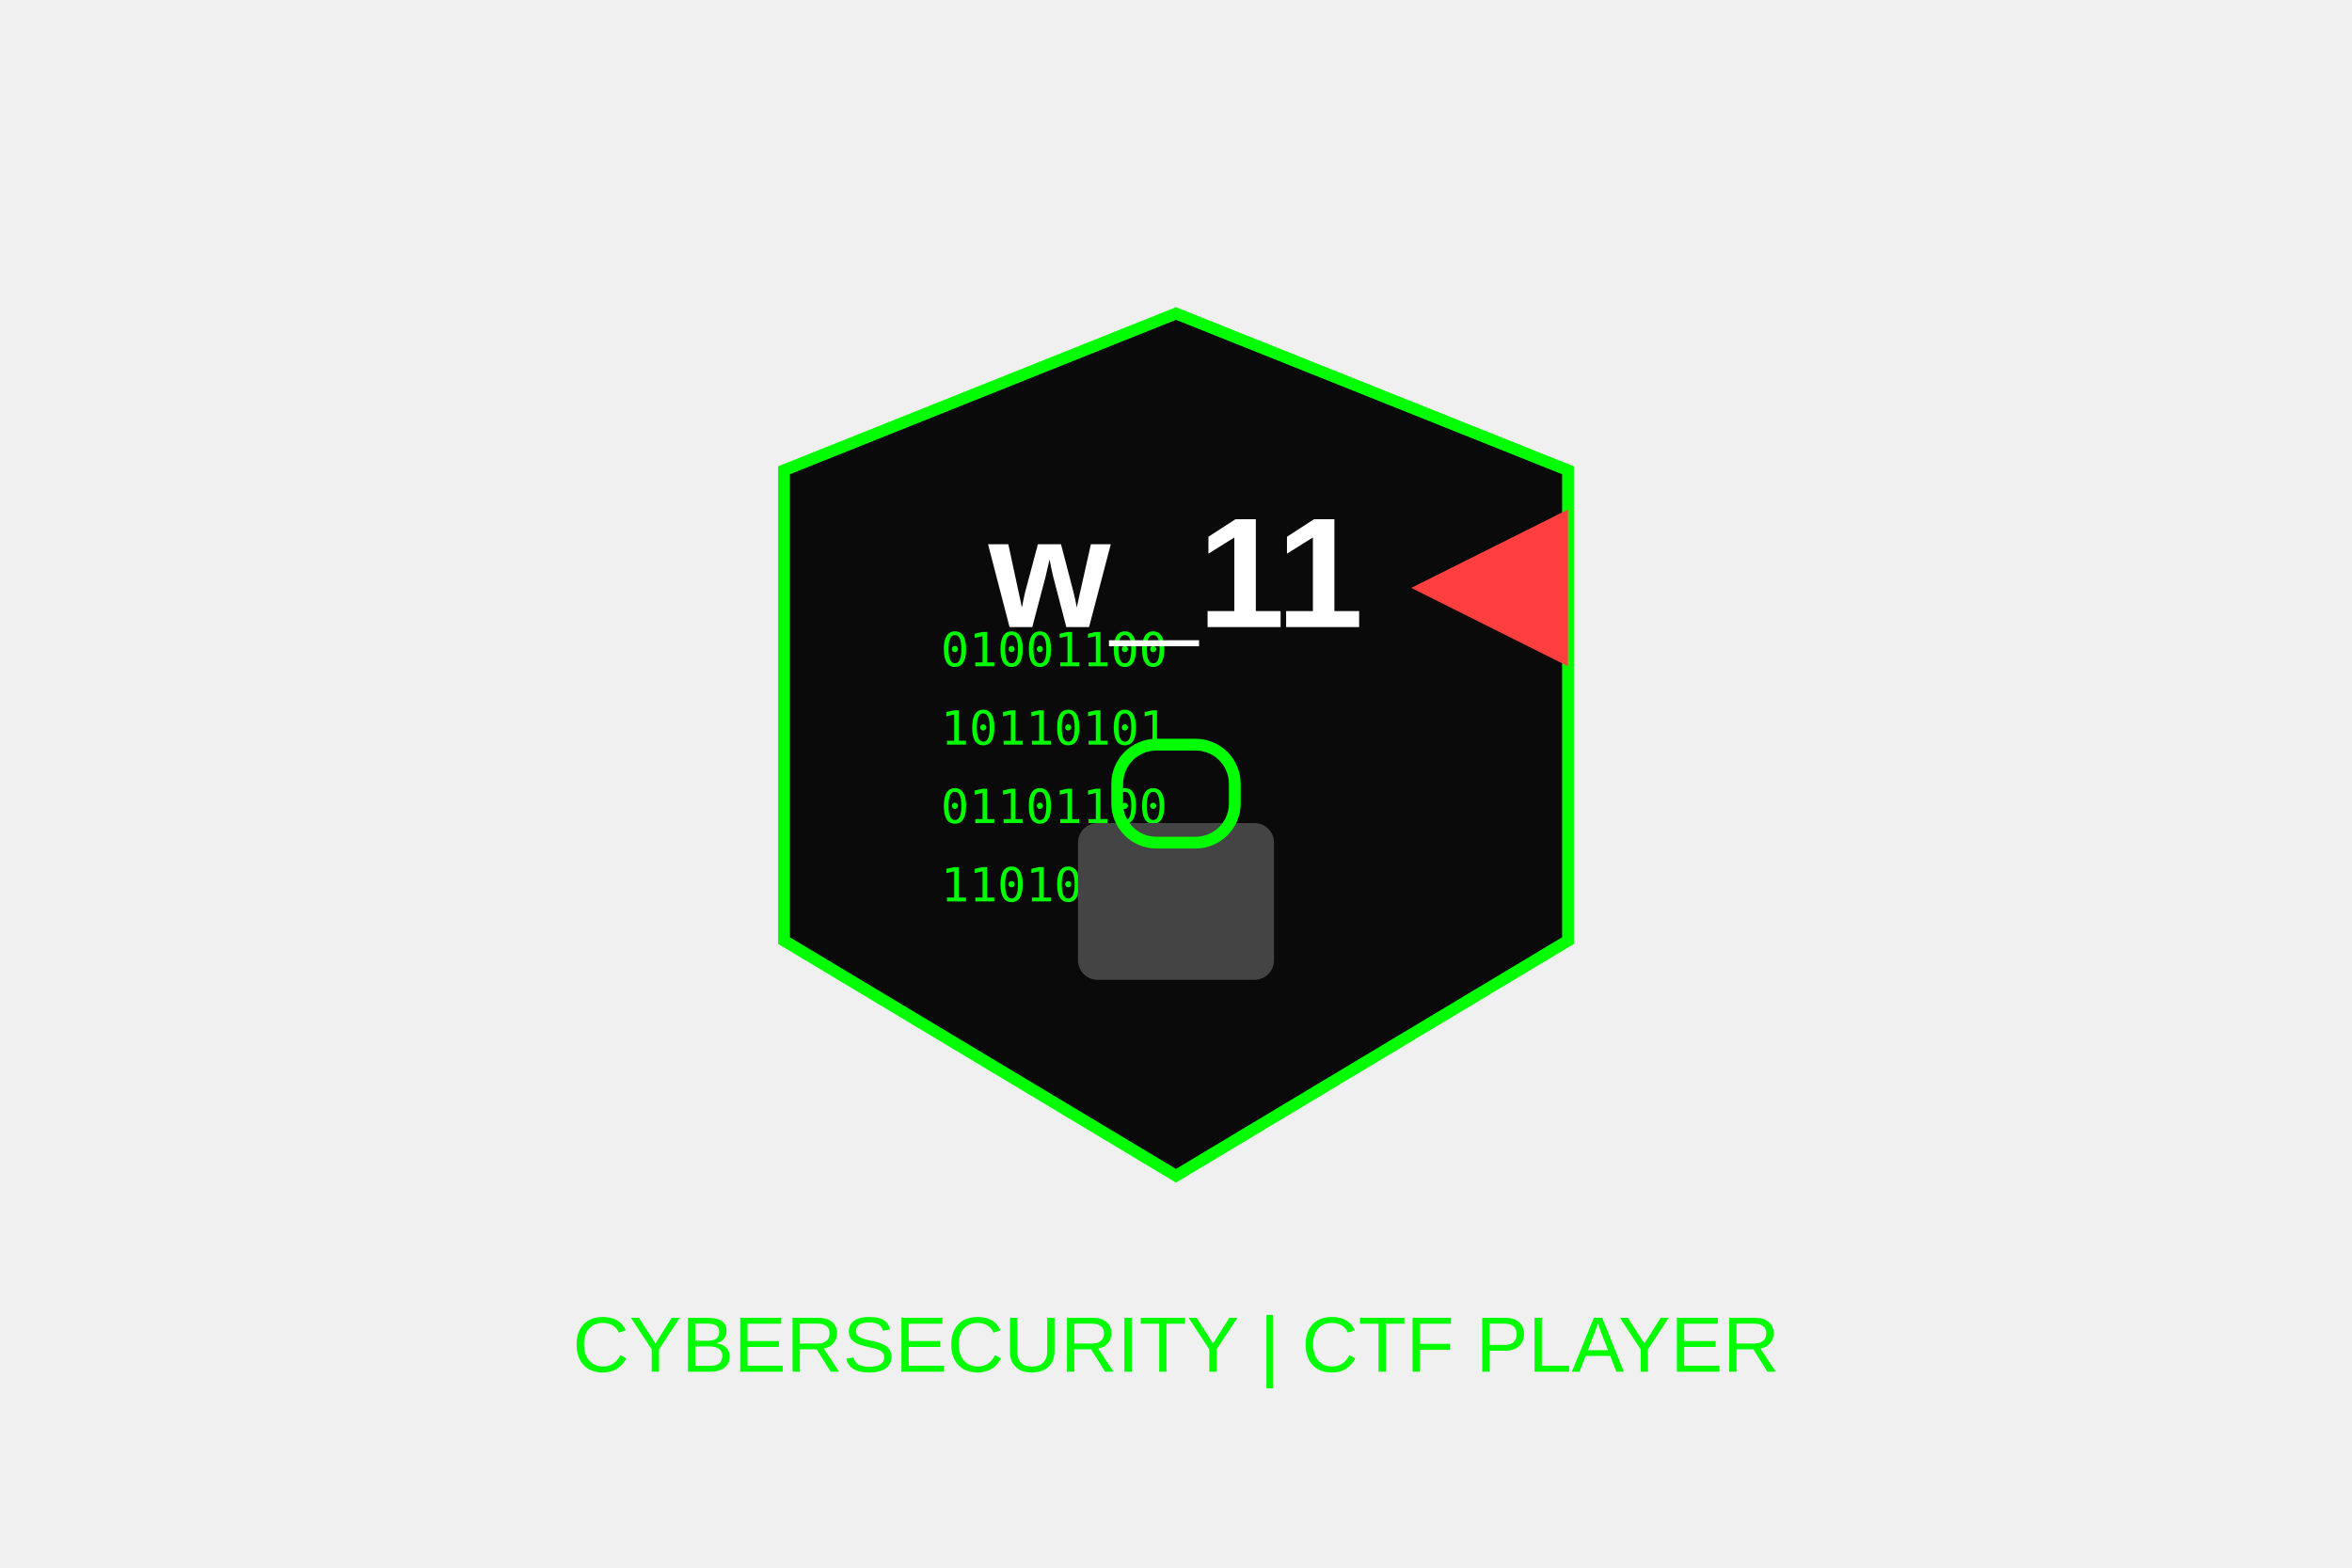
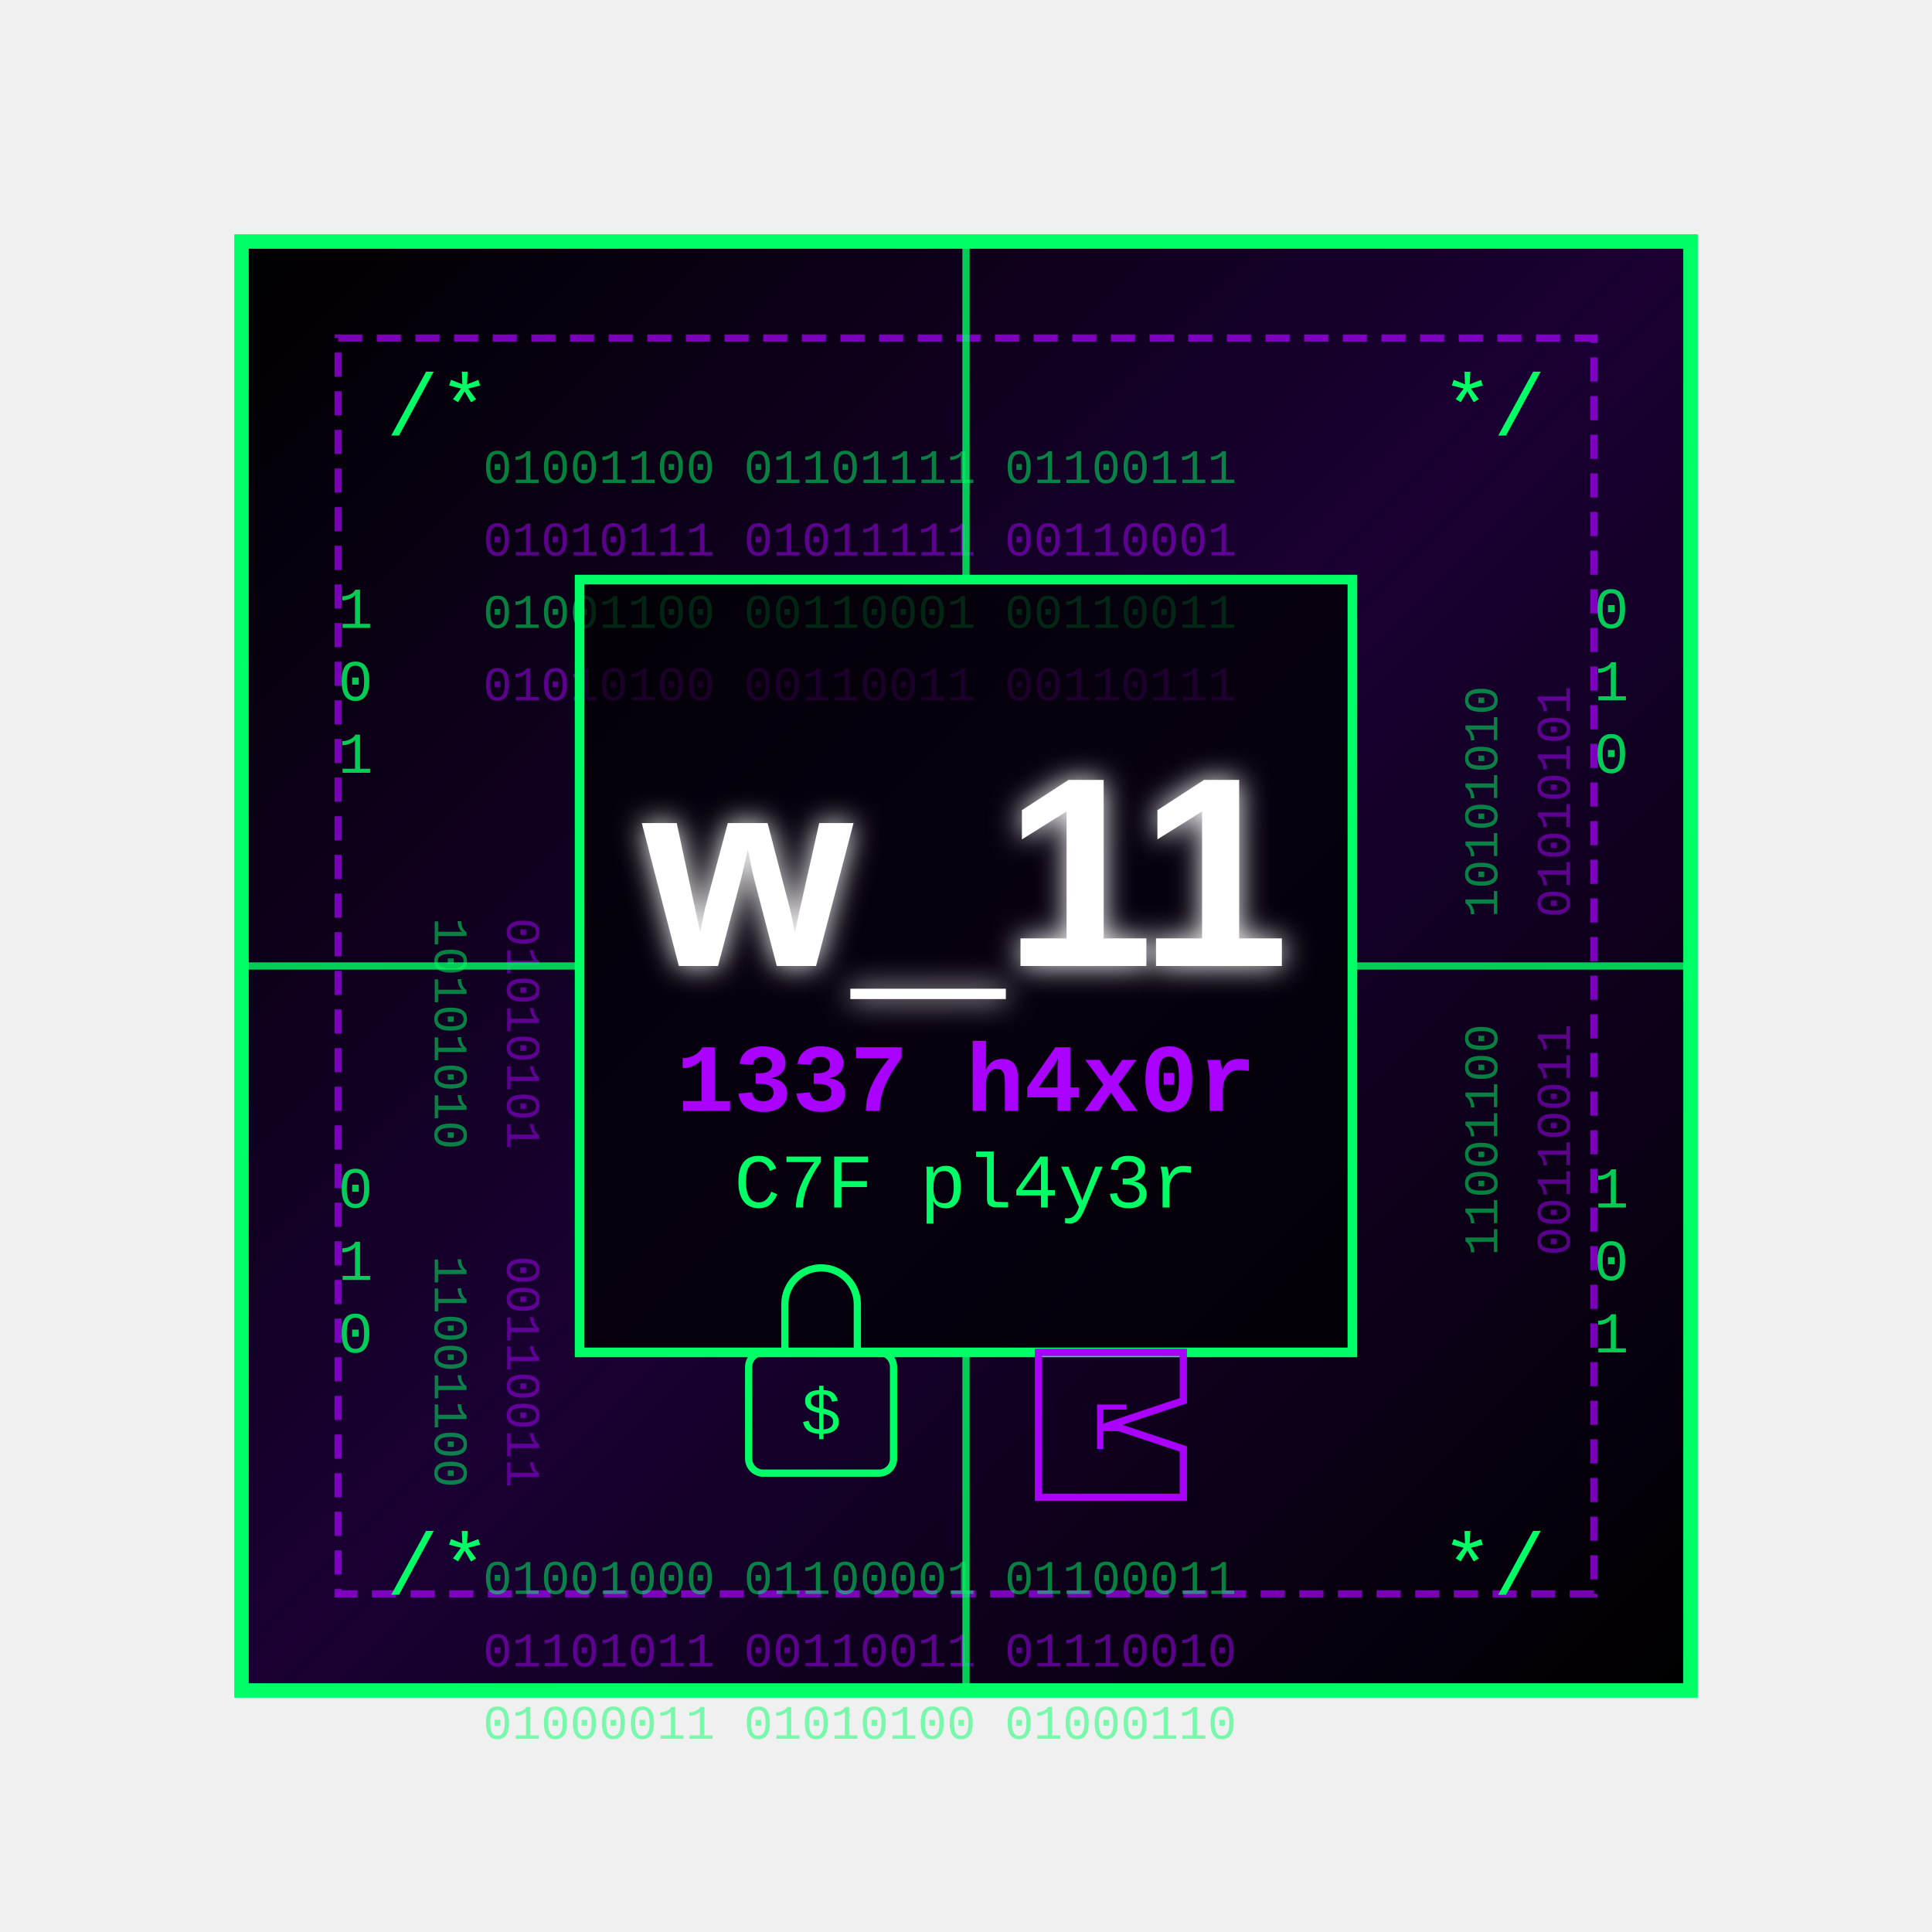
- <svg xmlns="http://www.w3.org/2000/svg" viewBox="0 0 600 400">
-   <path d="M300 80 L200 120 V240 L300 300 L400 240 V120 Z" fill="#0a0a0a" stroke="#00ff00" stroke-width="3" />
-   <text x="240" y="170" font-family="monospace" font-size="12" fill="#00ff00">01001100</text>
-   <text x="240" y="190" font-family="monospace" font-size="12" fill="#00ff00">10110101</text>
-   <text x="240" y="210" font-family="monospace" font-size="12" fill="#00ff00">01101100</text>
-   <text x="240" y="230" font-family="monospace" font-size="12" fill="#00ff00">11010101</text>
-   <polygon points="400,120 400,170 360,150 400,130" fill="#ff3e3e" />
-   <rect x="275" y="210" width="50" height="40" rx="5" fill="#444" />
-   <rect x="285" y="190" width="30" height="25" rx="10" fill="none" stroke="#00ff00" stroke-width="3" />
-   <text x="300" y="160" font-family="Arial, sans-serif" font-weight="bold" font-size="40" fill="#ffffff" text-anchor="middle">w_11</text>
-   <text x="300" y="350" font-family="Arial, sans-serif" font-size="20" fill="#00ff00" text-anchor="middle">CYBERSECURITY | CTF PLAYER</text>
+ <svg xmlns="http://www.w3.org/2000/svg" viewBox="0 0 400 400">
+   <defs>
+     <linearGradient id="bgGradient" x1="0%" y1="0%" x2="100%" y2="100%">
+       <stop offset="0%" style="stop-color:#000000;stop-opacity:1" />
+       <stop offset="50%" style="stop-color:#1a0033;stop-opacity:1" />
+       <stop offset="100%" style="stop-color:#000000;stop-opacity:1" />
+     </linearGradient>
+     <filter id="textGlow" x="-20%" y="-20%" width="140%" height="140%">
+       <feGaussianBlur stdDeviation="3" result="blur" />
+       <feComposite in="SourceGraphic" in2="blur" operator="over" />
+     </filter>
+   </defs>
+   <rect x="50" y="50" width="300" height="300" fill="url(#bgGradient)" stroke="#00ff66" stroke-width="3" />
+   <rect x="70" y="70" width="260" height="260" fill="none" stroke="#aa00ff" stroke-width="1.5" stroke-dasharray="5,3" stroke-opacity="0.7" />
+   <g font-family="'Courier New', monospace" font-size="10" opacity="0.5">
+     <text x="100" y="100" fill="#00ff66">01001100 01101111 01100111</text>
+     <text x="100" y="115" fill="#aa00ff">01010111 01011111 00110001</text>
+     <text x="100" y="130" fill="#00ff66">01001100 00110001 00110011</text>
+     <text x="100" y="145" fill="#aa00ff">01010100 00110011 00110111</text>
+     <text x="100" y="330" fill="#00ff66">01001000 01100001 01100011</text>
+     <text x="100" y="345" fill="#aa00ff">01101011 00110011 01110010</text>
+     <text x="100" y="360" fill="#00ff66">01000011 01010100 01000110</text>
+   </g>
+   <g font-family="'Courier New', monospace" font-size="10" opacity="0.5">
+     <text x="90" y="190" fill="#00ff66" transform="rotate(90, 90, 190)">10101010</text>
+     <text x="105" y="190" fill="#aa00ff" transform="rotate(90, 105, 190)">01010101</text>
+     <text x="90" y="260" fill="#00ff66" transform="rotate(90, 90, 260)">11001100</text>
+     <text x="105" y="260" fill="#aa00ff" transform="rotate(90, 105, 260)">00110011</text>
+     <text x="310" y="190" fill="#00ff66" transform="rotate(270, 310, 190)">10101010</text>
+     <text x="325" y="190" fill="#aa00ff" transform="rotate(270, 325, 190)">01010101</text>
+     <text x="310" y="260" fill="#00ff66" transform="rotate(270, 310, 260)">11001100</text>
+     <text x="325" y="260" fill="#aa00ff" transform="rotate(270, 325, 260)">00110011</text>
+   </g>
+   <rect x="120" y="120" width="160" height="160" fill="rgba(0,0,0,0.7)" stroke="#00ff66" stroke-width="2" />
+   <text x="200" y="200" font-family="'Arial', sans-serif" font-weight="bold" font-size="56" fill="#ffffff" text-anchor="middle" filter="url(#textGlow)">w_11</text>
+   <text x="200" y="230" font-family="'Courier New', monospace" font-weight="bold" font-size="20" fill="#aa00ff" text-anchor="middle">1337 h4x0r</text>
+   <text x="200" y="250" font-family="'Courier New', monospace" font-size="16" fill="#00ff66" text-anchor="middle">C7F pl4y3r</text>
+   <text x="80" y="90" font-family="'Courier New', monospace" font-size="18" fill="#00ff66">/*</text>
+   <text x="320" y="90" font-family="'Courier New', monospace" font-size="18" fill="#00ff66" text-anchor="end">*/</text>
+   <text x="80" y="330" font-family="'Courier New', monospace" font-size="18" fill="#00ff66">/*</text>
+   <text x="320" y="330" font-family="'Courier New', monospace" font-size="18" fill="#00ff66" text-anchor="end">*/</text>
+   <g transform="translate(155, 280)">
+     <rect x="0" y="0" width="30" height="25" rx="3" fill="none" stroke="#00ff66" stroke-width="1.5" />
+     <path d="M7.5 0 V-10 A7.5,7.5 0 0 1 22.5,-10 V0" fill="none" stroke="#00ff66" stroke-width="1.5" />
+     <text x="15" y="17" font-family="'Courier New', monospace" font-size="14" fill="#00ff66" text-anchor="middle">$</text>
+   </g>
+   <g transform="translate(215, 280)">
+     <polygon points="0,0 30,0 30,10 15,15 30,20 30,30 0,30" fill="none" stroke="#aa00ff" stroke-width="1.5" />
+     <text x="15" y="20" font-family="'Courier New', monospace" font-size="14" fill="#aa00ff" text-anchor="middle">F</text>
+   </g>
+   <path d="M120 200 H50 M280 200 H350" stroke="#00ff66" stroke-width="1.5" stroke-opacity="0.8" />
+   <path d="M200 120 V50 M200 280 V350" stroke="#00ff66" stroke-width="1.5" stroke-opacity="0.8" />
+   <g font-family="'Courier New', monospace" font-size="12" opacity="0.8">
+     <text x="70" y="130" fill="#00ff66">1</text>
+     <text x="70" y="145" fill="#00ff66">0</text>
+     <text x="70" y="160" fill="#00ff66">1</text>
+     <text x="330" y="130" fill="#00ff66">0</text>
+     <text x="330" y="145" fill="#00ff66">1</text>
+     <text x="330" y="160" fill="#00ff66">0</text>
+     <text x="70" y="250" fill="#00ff66">0</text>
+     <text x="70" y="265" fill="#00ff66">1</text>
+     <text x="70" y="280" fill="#00ff66">0</text>
+     <text x="330" y="250" fill="#00ff66">1</text>
+     <text x="330" y="265" fill="#00ff66">0</text>
+     <text x="330" y="280" fill="#00ff66">1</text>
+   </g>
</svg>
